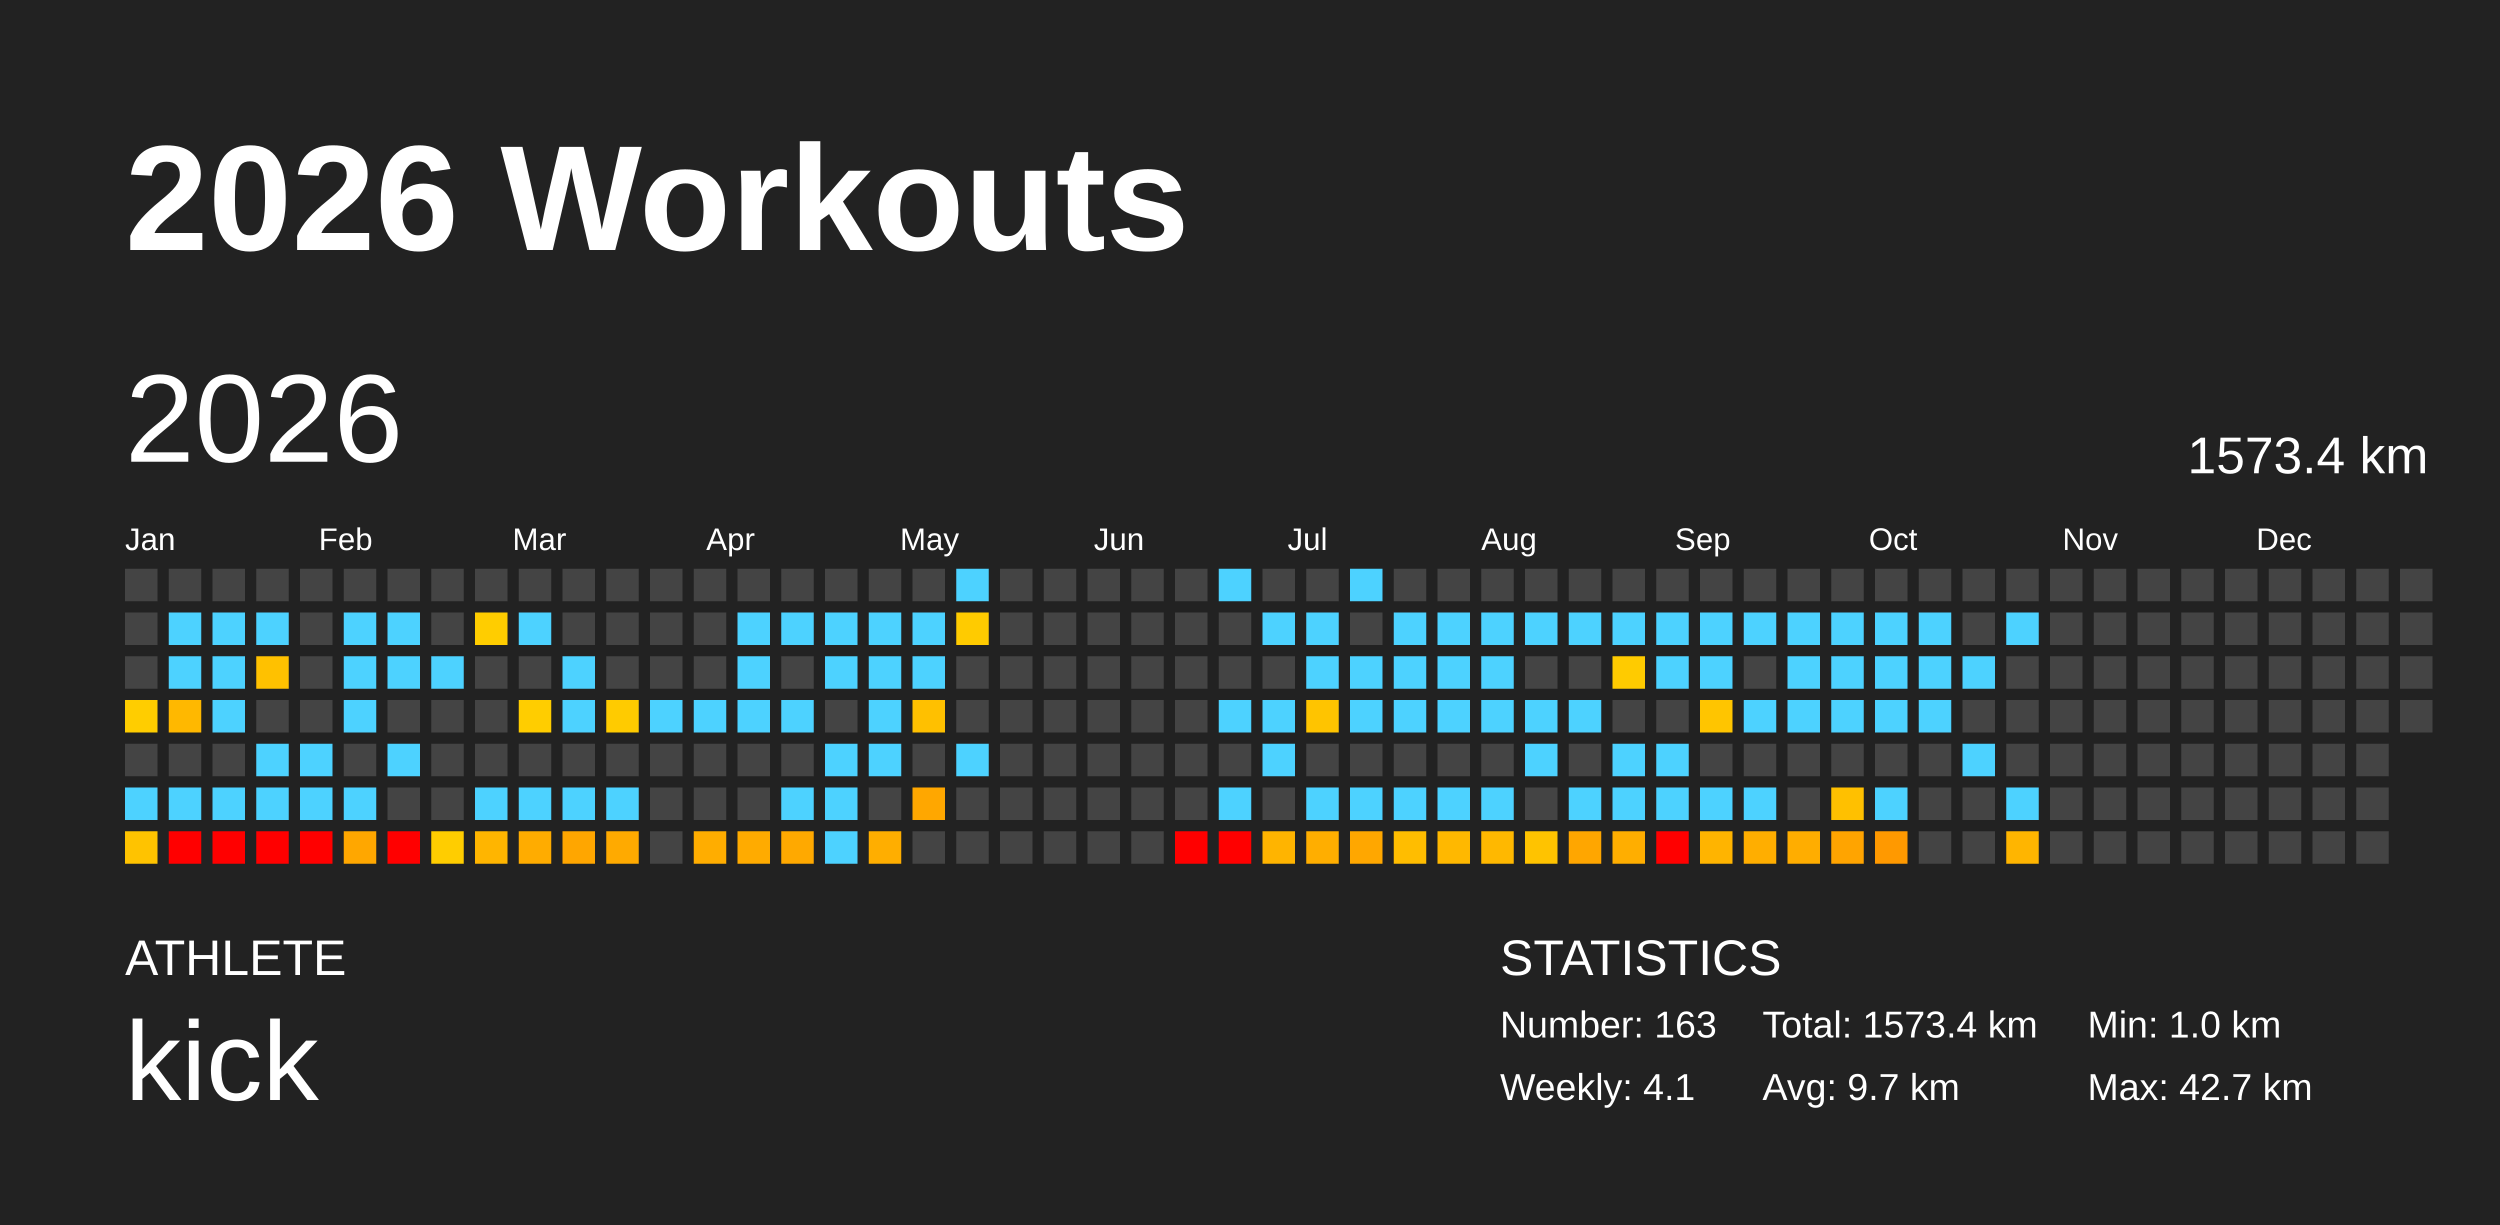
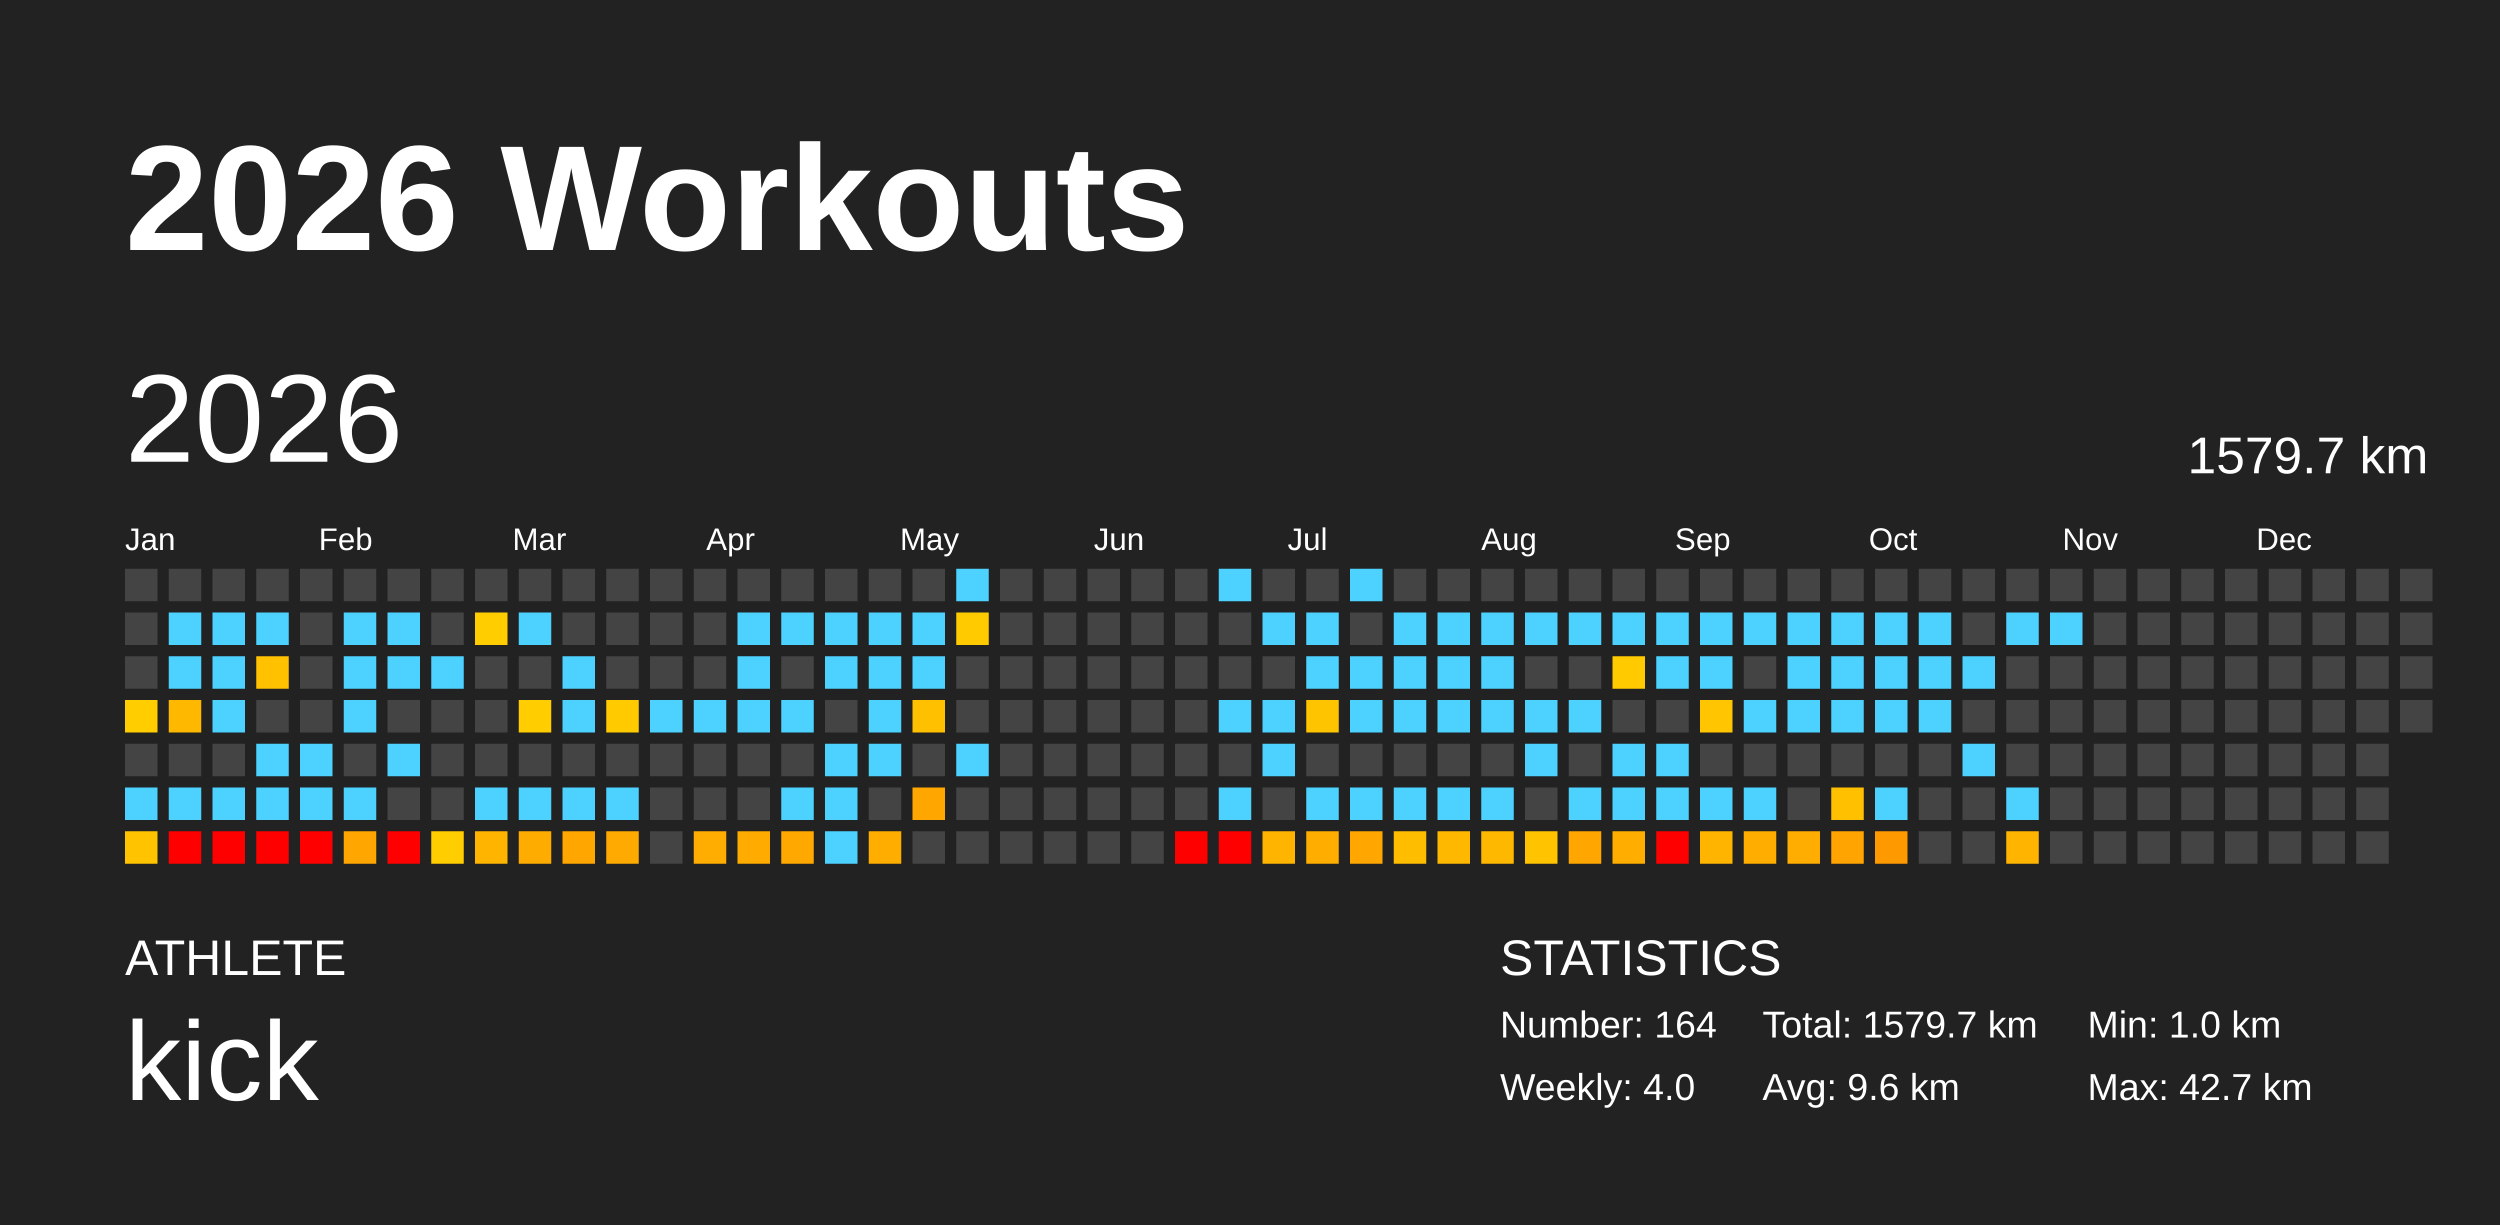
<svg xmlns="http://www.w3.org/2000/svg" baseProfile="full" height="98mm" version="1.1" viewBox="0,0,200,98" width="200mm">
  <defs />
  <rect fill="#222222" height="98" width="200" x="0" y="0" />
  <text fill="#FFFFFF" style="font-size:12px; font-family:Arial; font-weight:bold;" x="10" y="20">2026 Workouts</text>
  <text fill="#FFFFFF" style="font-size:4px; font-family:Arial" x="10" y="78">ATHLETE</text>
  <text fill="#FFFFFF" style="font-size:9px; font-family:Arial" x="10" y="88">kick</text>
  <text fill="#FFFFFF" style="font-size:4px; font-family:Arial" x="120" y="78">STATISTICS</text>
-   <text fill="#FFFFFF" style="font-size:3px; font-family:Arial" x="120" y="83">Number: 163</text>
-   <text fill="#FFFFFF" style="font-size:3px; font-family:Arial" x="120" y="88">Weekly: 4.1</text>
-   <text fill="#FFFFFF" style="font-size:3px; font-family:Arial" x="141" y="83">Total: 1573.4 km</text>
-   <text fill="#FFFFFF" style="font-size:3px; font-family:Arial" x="141" y="88">Avg: 9.7 km</text>
+   <text fill="#FFFFFF" style="font-size:3px; font-family:Arial" x="120" y="83">Number: 164</text>
+   <text fill="#FFFFFF" style="font-size:3px; font-family:Arial" x="120" y="88">Weekly: 4.0</text>
+   <text fill="#FFFFFF" style="font-size:3px; font-family:Arial" x="141" y="83">Total: 1579.7 km</text>
+   <text fill="#FFFFFF" style="font-size:3px; font-family:Arial" x="141" y="88">Avg: 9.6 km</text>
  <text fill="#FFFFFF" style="font-size:3px; font-family:Arial" x="167" y="83">Min: 1.0 km</text>
  <text fill="#FFFFFF" style="font-size:3px; font-family:Arial" x="167" y="88">Max: 42.7 km</text>
  <text dominant-baseline="hanging" fill="#FFFFFF" style="font-size:10.0px; font-family:Arial;" x="10" y="30">2026</text>
-   <text dominant-baseline="hanging" fill="#FFFFFF" style="font-size:4.125px; font-family:Arial;" x="175" y="35">1573.4 km</text>
+   <text dominant-baseline="hanging" fill="#FFFFFF" style="font-size:4.125px; font-family:Arial;" x="175" y="35">1579.7 km</text>
  <text fill="#FFFFFF" style="font-size:2.5px; font-family:Arial" x="10.0" y="44">Jan</text>
  <text fill="#FFFFFF" style="font-size:2.5px; font-family:Arial" x="25.5" y="44">Feb</text>
  <text fill="#FFFFFF" style="font-size:2.5px; font-family:Arial" x="41.0" y="44">Mar</text>
  <text fill="#FFFFFF" style="font-size:2.5px; font-family:Arial" x="56.5" y="44">Apr</text>
  <text fill="#FFFFFF" style="font-size:2.5px; font-family:Arial" x="72.0" y="44">May</text>
  <text fill="#FFFFFF" style="font-size:2.5px; font-family:Arial" x="87.5" y="44">Jun</text>
  <text fill="#FFFFFF" style="font-size:2.5px; font-family:Arial" x="103.0" y="44">Jul</text>
  <text fill="#FFFFFF" style="font-size:2.5px; font-family:Arial" x="118.5" y="44">Aug</text>
  <text fill="#FFFFFF" style="font-size:2.5px; font-family:Arial" x="134.0" y="44">Sep</text>
  <text fill="#FFFFFF" style="font-size:2.5px; font-family:Arial" x="149.5" y="44">Oct</text>
  <text fill="#FFFFFF" style="font-size:2.5px; font-family:Arial" x="165.0" y="44">Nov</text>
  <text fill="#FFFFFF" style="font-size:2.5px; font-family:Arial" x="180.5" y="44">Dec</text>
  <rect fill="#444444" height="2.6" width="2.6" x="10.0" y="45.5" />
  <rect fill="#444444" height="2.6" width="2.6" x="10.0" y="49.0" />
  <rect fill="#444444" height="2.6" width="2.6" x="10.0" y="52.5" />
  <rect fill="#ffcd00" height="2.6" width="2.6" x="10.0" y="56.0" />
  <rect fill="#444444" height="2.6" width="2.6" x="10.0" y="59.5" />
  <rect fill="#4dd2ff" height="2.6" width="2.6" x="10.0" y="63.0" />
  <rect fill="#ffc300" height="2.6" width="2.6" x="10.0" y="66.5" />
  <rect fill="#444444" height="2.6" width="2.6" x="13.5" y="45.5" />
  <rect fill="#4dd2ff" height="2.6" width="2.6" x="13.5" y="49.0" />
  <rect fill="#4dd2ff" height="2.6" width="2.6" x="13.5" y="52.5" />
  <rect fill="#ffb800" height="2.6" width="2.6" x="13.5" y="56.0" />
  <rect fill="#444444" height="2.6" width="2.6" x="13.5" y="59.5" />
  <rect fill="#4dd2ff" height="2.6" width="2.6" x="13.5" y="63.0" />
  <rect fill="red" height="2.6" width="2.6" x="13.5" y="66.5" />
  <rect fill="#444444" height="2.6" width="2.6" x="17.0" y="45.5" />
  <rect fill="#4dd2ff" height="2.6" width="2.6" x="17.0" y="49.0" />
  <rect fill="#4dd2ff" height="2.6" width="2.6" x="17.0" y="52.5" />
  <rect fill="#4dd2ff" height="2.6" width="2.6" x="17.0" y="56.0" />
  <rect fill="#444444" height="2.6" width="2.6" x="17.0" y="59.5" />
  <rect fill="#4dd2ff" height="2.6" width="2.6" x="17.0" y="63.0" />
  <rect fill="red" height="2.6" width="2.6" x="17.0" y="66.5" />
  <rect fill="#444444" height="2.6" width="2.6" x="20.5" y="45.5" />
  <rect fill="#4dd2ff" height="2.6" width="2.6" x="20.5" y="49.0" />
  <rect fill="#ffc100" height="2.6" width="2.6" x="20.5" y="52.5" />
  <rect fill="#444444" height="2.6" width="2.6" x="20.5" y="56.0" />
  <rect fill="#4dd2ff" height="2.6" width="2.6" x="20.5" y="59.5" />
  <rect fill="#4dd2ff" height="2.6" width="2.6" x="20.5" y="63.0" />
  <rect fill="red" height="2.6" width="2.6" x="20.5" y="66.5" />
  <rect fill="#444444" height="2.6" width="2.6" x="24.0" y="45.5" />
  <rect fill="#444444" height="2.6" width="2.6" x="24.0" y="49.0" />
  <rect fill="#444444" height="2.6" width="2.6" x="24.0" y="52.5" />
  <rect fill="#444444" height="2.6" width="2.6" x="24.0" y="56.0" />
  <rect fill="#4dd2ff" height="2.6" width="2.6" x="24.0" y="59.5" />
  <rect fill="#4dd2ff" height="2.6" width="2.6" x="24.0" y="63.0" />
  <rect fill="red" height="2.6" width="2.6" x="24.0" y="66.5" />
  <rect fill="#444444" height="2.6" width="2.6" x="27.5" y="45.5" />
  <rect fill="#4dd2ff" height="2.6" width="2.6" x="27.5" y="49.0" />
  <rect fill="#4dd2ff" height="2.6" width="2.6" x="27.5" y="52.5" />
  <rect fill="#4dd2ff" height="2.6" width="2.6" x="27.5" y="56.0" />
  <rect fill="#444444" height="2.6" width="2.6" x="27.5" y="59.5" />
  <rect fill="#4dd2ff" height="2.6" width="2.6" x="27.5" y="63.0" />
  <rect fill="#ffa700" height="2.6" width="2.6" x="27.5" y="66.5" />
  <rect fill="#444444" height="2.6" width="2.6" x="31.0" y="45.5" />
  <rect fill="#4dd2ff" height="2.6" width="2.6" x="31.0" y="49.0" />
  <rect fill="#4dd2ff" height="2.6" width="2.6" x="31.0" y="52.5" />
  <rect fill="#444444" height="2.6" width="2.6" x="31.0" y="56.0" />
  <rect fill="#4dd2ff" height="2.6" width="2.6" x="31.0" y="59.5" />
  <rect fill="#444444" height="2.6" width="2.6" x="31.0" y="63.0" />
  <rect fill="red" height="2.6" width="2.6" x="31.0" y="66.5" />
  <rect fill="#444444" height="2.6" width="2.6" x="34.5" y="45.5" />
  <rect fill="#444444" height="2.6" width="2.6" x="34.5" y="49.0" />
  <rect fill="#4dd2ff" height="2.6" width="2.6" x="34.5" y="52.5" />
  <rect fill="#444444" height="2.6" width="2.6" x="34.5" y="56.0" />
  <rect fill="#444444" height="2.6" width="2.6" x="34.5" y="59.5" />
  <rect fill="#444444" height="2.6" width="2.6" x="34.5" y="63.0" />
  <rect fill="#ffcd00" height="2.6" width="2.6" x="34.5" y="66.5" />
  <rect fill="#444444" height="2.6" width="2.6" x="38.0" y="45.5" />
  <rect fill="#ffcd00" height="2.6" width="2.6" x="38.0" y="49.0" />
  <rect fill="#444444" height="2.6" width="2.6" x="38.0" y="52.5" />
  <rect fill="#444444" height="2.6" width="2.6" x="38.0" y="56.0" />
  <rect fill="#444444" height="2.6" width="2.6" x="38.0" y="59.5" />
  <rect fill="#4dd2ff" height="2.6" width="2.6" x="38.0" y="63.0" />
  <rect fill="#ffb500" height="2.6" width="2.6" x="38.0" y="66.5" />
  <rect fill="#444444" height="2.6" width="2.6" x="41.5" y="45.5" />
  <rect fill="#4dd2ff" height="2.6" width="2.6" x="41.5" y="49.0" />
  <rect fill="#444444" height="2.6" width="2.6" x="41.5" y="52.5" />
  <rect fill="#ffcd00" height="2.6" width="2.6" x="41.5" y="56.0" />
  <rect fill="#444444" height="2.6" width="2.6" x="41.5" y="59.5" />
  <rect fill="#4dd2ff" height="2.6" width="2.6" x="41.5" y="63.0" />
  <rect fill="#ffac00" height="2.6" width="2.6" x="41.5" y="66.5" />
  <rect fill="#444444" height="2.6" width="2.6" x="45.0" y="45.5" />
  <rect fill="#444444" height="2.6" width="2.6" x="45.0" y="49.0" />
  <rect fill="#4dd2ff" height="2.6" width="2.6" x="45.0" y="52.5" />
  <rect fill="#4dd2ff" height="2.6" width="2.6" x="45.0" y="56.0" />
  <rect fill="#444444" height="2.6" width="2.6" x="45.0" y="59.5" />
  <rect fill="#4dd2ff" height="2.6" width="2.6" x="45.0" y="63.0" />
  <rect fill="#ffa600" height="2.6" width="2.6" x="45.0" y="66.5" />
  <rect fill="#444444" height="2.6" width="2.6" x="48.5" y="45.5" />
  <rect fill="#444444" height="2.6" width="2.6" x="48.5" y="49.0" />
  <rect fill="#444444" height="2.6" width="2.6" x="48.5" y="52.5" />
  <rect fill="#ffcb00" height="2.6" width="2.6" x="48.5" y="56.0" />
  <rect fill="#444444" height="2.6" width="2.6" x="48.5" y="59.5" />
  <rect fill="#4dd2ff" height="2.6" width="2.6" x="48.5" y="63.0" />
  <rect fill="#ffaa00" height="2.6" width="2.6" x="48.5" y="66.5" />
  <rect fill="#444444" height="2.6" width="2.6" x="52.0" y="45.5" />
  <rect fill="#444444" height="2.6" width="2.6" x="52.0" y="49.0" />
  <rect fill="#444444" height="2.6" width="2.6" x="52.0" y="52.5" />
  <rect fill="#4dd2ff" height="2.6" width="2.6" x="52.0" y="56.0" />
  <rect fill="#444444" height="2.6" width="2.6" x="52.0" y="59.5" />
  <rect fill="#444444" height="2.6" width="2.6" x="52.0" y="63.0" />
  <rect fill="#444444" height="2.6" width="2.6" x="52.0" y="66.5" />
  <rect fill="#444444" height="2.6" width="2.6" x="55.5" y="45.5" />
  <rect fill="#444444" height="2.6" width="2.6" x="55.5" y="49.0" />
  <rect fill="#444444" height="2.6" width="2.6" x="55.5" y="52.5" />
  <rect fill="#4dd2ff" height="2.6" width="2.6" x="55.5" y="56.0" />
  <rect fill="#444444" height="2.6" width="2.6" x="55.5" y="59.5" />
  <rect fill="#444444" height="2.6" width="2.6" x="55.5" y="63.0" />
  <rect fill="#ffad00" height="2.6" width="2.6" x="55.5" y="66.5" />
  <rect fill="#444444" height="2.6" width="2.6" x="59.0" y="45.5" />
  <rect fill="#4dd2ff" height="2.6" width="2.6" x="59.0" y="49.0" />
  <rect fill="#4dd2ff" height="2.6" width="2.6" x="59.0" y="52.5" />
  <rect fill="#4dd2ff" height="2.6" width="2.6" x="59.0" y="56.0" />
  <rect fill="#444444" height="2.6" width="2.6" x="59.0" y="59.5" />
  <rect fill="#444444" height="2.6" width="2.6" x="59.0" y="63.0" />
  <rect fill="#ffab00" height="2.6" width="2.6" x="59.0" y="66.5" />
  <rect fill="#444444" height="2.6" width="2.6" x="62.5" y="45.5" />
  <rect fill="#4dd2ff" height="2.6" width="2.6" x="62.5" y="49.0" />
  <rect fill="#444444" height="2.6" width="2.6" x="62.5" y="52.5" />
  <rect fill="#4dd2ff" height="2.6" width="2.6" x="62.5" y="56.0" />
  <rect fill="#444444" height="2.6" width="2.6" x="62.5" y="59.5" />
  <rect fill="#4dd2ff" height="2.6" width="2.6" x="62.5" y="63.0" />
  <rect fill="#ffa900" height="2.6" width="2.6" x="62.5" y="66.5" />
  <rect fill="#444444" height="2.6" width="2.6" x="66.0" y="45.5" />
  <rect fill="#4dd2ff" height="2.6" width="2.6" x="66.0" y="49.0" />
  <rect fill="#4dd2ff" height="2.6" width="2.6" x="66.0" y="52.5" />
  <rect fill="#444444" height="2.6" width="2.6" x="66.0" y="56.0" />
  <rect fill="#4dd2ff" height="2.6" width="2.6" x="66.0" y="59.5" />
  <rect fill="#4dd2ff" height="2.6" width="2.6" x="66.0" y="63.0" />
  <rect fill="#4dd2ff" height="2.6" width="2.6" x="66.0" y="66.5" />
  <rect fill="#444444" height="2.6" width="2.6" x="69.5" y="45.5" />
  <rect fill="#4dd2ff" height="2.6" width="2.6" x="69.5" y="49.0" />
  <rect fill="#4dd2ff" height="2.6" width="2.6" x="69.5" y="52.5" />
  <rect fill="#4dd2ff" height="2.6" width="2.6" x="69.5" y="56.0" />
  <rect fill="#4dd2ff" height="2.6" width="2.6" x="69.5" y="59.5" />
  <rect fill="#444444" height="2.6" width="2.6" x="69.5" y="63.0" />
  <rect fill="#ffae00" height="2.6" width="2.6" x="69.5" y="66.5" />
  <rect fill="#444444" height="2.6" width="2.6" x="73.0" y="45.5" />
  <rect fill="#4dd2ff" height="2.6" width="2.6" x="73.0" y="49.0" />
  <rect fill="#4dd2ff" height="2.6" width="2.6" x="73.0" y="52.5" />
  <rect fill="#ffc000" height="2.6" width="2.6" x="73.0" y="56.0" />
  <rect fill="#444444" height="2.6" width="2.6" x="73.0" y="59.5" />
  <rect fill="#ffa700" height="2.6" width="2.6" x="73.0" y="63.0" />
  <rect fill="#444444" height="2.6" width="2.6" x="73.0" y="66.5" />
  <rect fill="#4dd2ff" height="2.6" width="2.6" x="76.5" y="45.5" />
  <rect fill="#ffcb00" height="2.6" width="2.6" x="76.5" y="49.0" />
  <rect fill="#444444" height="2.6" width="2.6" x="76.5" y="52.5" />
  <rect fill="#444444" height="2.6" width="2.6" x="76.5" y="56.0" />
  <rect fill="#4dd2ff" height="2.6" width="2.6" x="76.5" y="59.5" />
  <rect fill="#444444" height="2.6" width="2.6" x="76.5" y="63.0" />
  <rect fill="#444444" height="2.6" width="2.6" x="76.5" y="66.5" />
  <rect fill="#444444" height="2.6" width="2.6" x="80.0" y="45.5" />
  <rect fill="#444444" height="2.6" width="2.6" x="80.0" y="49.0" />
  <rect fill="#444444" height="2.6" width="2.6" x="80.0" y="52.5" />
  <rect fill="#444444" height="2.6" width="2.6" x="80.0" y="56.0" />
  <rect fill="#444444" height="2.6" width="2.6" x="80.0" y="59.5" />
  <rect fill="#444444" height="2.6" width="2.6" x="80.0" y="63.0" />
  <rect fill="#444444" height="2.6" width="2.6" x="80.0" y="66.5" />
  <rect fill="#444444" height="2.6" width="2.6" x="83.5" y="45.5" />
  <rect fill="#444444" height="2.6" width="2.6" x="83.5" y="49.0" />
  <rect fill="#444444" height="2.6" width="2.6" x="83.5" y="52.5" />
  <rect fill="#444444" height="2.6" width="2.6" x="83.5" y="56.0" />
  <rect fill="#444444" height="2.6" width="2.6" x="83.5" y="59.5" />
  <rect fill="#444444" height="2.6" width="2.6" x="83.5" y="63.0" />
  <rect fill="#444444" height="2.6" width="2.6" x="83.5" y="66.5" />
  <rect fill="#444444" height="2.6" width="2.6" x="87.0" y="45.5" />
  <rect fill="#444444" height="2.6" width="2.6" x="87.0" y="49.0" />
  <rect fill="#444444" height="2.6" width="2.6" x="87.0" y="52.5" />
  <rect fill="#444444" height="2.6" width="2.6" x="87.0" y="56.0" />
  <rect fill="#444444" height="2.6" width="2.6" x="87.0" y="59.5" />
  <rect fill="#444444" height="2.6" width="2.6" x="87.0" y="63.0" />
  <rect fill="#444444" height="2.6" width="2.6" x="87.0" y="66.5" />
  <rect fill="#444444" height="2.6" width="2.6" x="90.5" y="45.5" />
  <rect fill="#444444" height="2.6" width="2.6" x="90.5" y="49.0" />
  <rect fill="#444444" height="2.6" width="2.6" x="90.5" y="52.5" />
  <rect fill="#444444" height="2.6" width="2.6" x="90.5" y="56.0" />
  <rect fill="#444444" height="2.6" width="2.6" x="90.5" y="59.5" />
  <rect fill="#444444" height="2.6" width="2.6" x="90.5" y="63.0" />
  <rect fill="#444444" height="2.6" width="2.6" x="90.5" y="66.5" />
  <rect fill="#444444" height="2.6" width="2.6" x="94.0" y="45.5" />
  <rect fill="#444444" height="2.6" width="2.6" x="94.0" y="49.0" />
  <rect fill="#444444" height="2.6" width="2.6" x="94.0" y="52.5" />
  <rect fill="#444444" height="2.6" width="2.6" x="94.0" y="56.0" />
  <rect fill="#444444" height="2.6" width="2.6" x="94.0" y="59.5" />
  <rect fill="#444444" height="2.6" width="2.6" x="94.0" y="63.0" />
  <rect fill="red" height="2.6" width="2.6" x="94.0" y="66.5" />
  <rect fill="#4dd2ff" height="2.6" width="2.6" x="97.5" y="45.5" />
  <rect fill="#444444" height="2.6" width="2.6" x="97.5" y="49.0" />
  <rect fill="#444444" height="2.6" width="2.6" x="97.5" y="52.5" />
  <rect fill="#4dd2ff" height="2.6" width="2.6" x="97.5" y="56.0" />
  <rect fill="#444444" height="2.6" width="2.6" x="97.5" y="59.5" />
  <rect fill="#4dd2ff" height="2.6" width="2.6" x="97.5" y="63.0" />
  <rect fill="red" height="2.6" width="2.6" x="97.5" y="66.5" />
  <rect fill="#444444" height="2.6" width="2.6" x="101.0" y="45.5" />
  <rect fill="#4dd2ff" height="2.6" width="2.6" x="101.0" y="49.0" />
  <rect fill="#444444" height="2.6" width="2.6" x="101.0" y="52.5" />
  <rect fill="#4dd2ff" height="2.6" width="2.6" x="101.0" y="56.0" />
  <rect fill="#4dd2ff" height="2.6" width="2.6" x="101.0" y="59.5" />
  <rect fill="#444444" height="2.6" width="2.6" x="101.0" y="63.0" />
  <rect fill="#ffb400" height="2.6" width="2.6" x="101.0" y="66.5" />
  <rect fill="#444444" height="2.6" width="2.6" x="104.5" y="45.5" />
  <rect fill="#4dd2ff" height="2.6" width="2.6" x="104.5" y="49.0" />
  <rect fill="#4dd2ff" height="2.6" width="2.6" x="104.5" y="52.5" />
  <rect fill="#ffc400" height="2.6" width="2.6" x="104.5" y="56.0" />
  <rect fill="#444444" height="2.6" width="2.6" x="104.5" y="59.5" />
  <rect fill="#4dd2ff" height="2.6" width="2.6" x="104.5" y="63.0" />
  <rect fill="#ffae00" height="2.6" width="2.6" x="104.5" y="66.5" />
  <rect fill="#4dd2ff" height="2.6" width="2.6" x="108.0" y="45.5" />
  <rect fill="#444444" height="2.6" width="2.6" x="108.0" y="49.0" />
  <rect fill="#4dd2ff" height="2.6" width="2.6" x="108.0" y="52.5" />
  <rect fill="#4dd2ff" height="2.6" width="2.6" x="108.0" y="56.0" />
  <rect fill="#444444" height="2.6" width="2.6" x="108.0" y="59.5" />
  <rect fill="#4dd2ff" height="2.6" width="2.6" x="108.0" y="63.0" />
  <rect fill="#ffa700" height="2.6" width="2.6" x="108.0" y="66.5" />
  <rect fill="#444444" height="2.6" width="2.6" x="111.5" y="45.5" />
  <rect fill="#4dd2ff" height="2.6" width="2.6" x="111.5" y="49.0" />
  <rect fill="#4dd2ff" height="2.6" width="2.6" x="111.5" y="52.5" />
  <rect fill="#4dd2ff" height="2.6" width="2.6" x="111.5" y="56.0" />
  <rect fill="#444444" height="2.6" width="2.6" x="111.5" y="59.5" />
  <rect fill="#4dd2ff" height="2.6" width="2.6" x="111.5" y="63.0" />
  <rect fill="#ffbd00" height="2.6" width="2.6" x="111.5" y="66.5" />
  <rect fill="#444444" height="2.6" width="2.6" x="115.0" y="45.5" />
  <rect fill="#4dd2ff" height="2.6" width="2.6" x="115.0" y="49.0" />
  <rect fill="#4dd2ff" height="2.6" width="2.6" x="115.0" y="52.5" />
  <rect fill="#4dd2ff" height="2.6" width="2.6" x="115.0" y="56.0" />
  <rect fill="#444444" height="2.6" width="2.6" x="115.0" y="59.5" />
  <rect fill="#4dd2ff" height="2.6" width="2.6" x="115.0" y="63.0" />
  <rect fill="#ffb800" height="2.6" width="2.6" x="115.0" y="66.5" />
  <rect fill="#444444" height="2.6" width="2.6" x="118.5" y="45.5" />
  <rect fill="#4dd2ff" height="2.6" width="2.6" x="118.5" y="49.0" />
  <rect fill="#4dd2ff" height="2.6" width="2.6" x="118.5" y="52.5" />
  <rect fill="#4dd2ff" height="2.6" width="2.6" x="118.5" y="56.0" />
  <rect fill="#444444" height="2.6" width="2.6" x="118.5" y="59.5" />
  <rect fill="#4dd2ff" height="2.6" width="2.6" x="118.5" y="63.0" />
  <rect fill="#ffb800" height="2.6" width="2.6" x="118.5" y="66.5" />
  <rect fill="#444444" height="2.6" width="2.6" x="122.0" y="45.5" />
  <rect fill="#4dd2ff" height="2.6" width="2.6" x="122.0" y="49.0" />
  <rect fill="#444444" height="2.6" width="2.6" x="122.0" y="52.5" />
  <rect fill="#4dd2ff" height="2.6" width="2.6" x="122.0" y="56.0" />
  <rect fill="#4dd2ff" height="2.6" width="2.6" x="122.0" y="59.5" />
  <rect fill="#444444" height="2.6" width="2.6" x="122.0" y="63.0" />
  <rect fill="#ffc300" height="2.6" width="2.6" x="122.0" y="66.5" />
  <rect fill="#444444" height="2.6" width="2.6" x="125.5" y="45.5" />
  <rect fill="#4dd2ff" height="2.6" width="2.6" x="125.5" y="49.0" />
  <rect fill="#444444" height="2.6" width="2.6" x="125.5" y="52.5" />
  <rect fill="#4dd2ff" height="2.6" width="2.6" x="125.5" y="56.0" />
  <rect fill="#444444" height="2.6" width="2.6" x="125.5" y="59.5" />
  <rect fill="#4dd2ff" height="2.6" width="2.6" x="125.5" y="63.0" />
  <rect fill="#ffa600" height="2.6" width="2.6" x="125.5" y="66.5" />
  <rect fill="#444444" height="2.6" width="2.6" x="129.0" y="45.5" />
  <rect fill="#4dd2ff" height="2.6" width="2.6" x="129.0" y="49.0" />
  <rect fill="#ffcb00" height="2.6" width="2.6" x="129.0" y="52.5" />
  <rect fill="#444444" height="2.6" width="2.6" x="129.0" y="56.0" />
  <rect fill="#4dd2ff" height="2.6" width="2.6" x="129.0" y="59.5" />
  <rect fill="#4dd2ff" height="2.6" width="2.6" x="129.0" y="63.0" />
  <rect fill="#ffae00" height="2.6" width="2.6" x="129.0" y="66.5" />
  <rect fill="#444444" height="2.6" width="2.6" x="132.5" y="45.5" />
  <rect fill="#4dd2ff" height="2.6" width="2.6" x="132.5" y="49.0" />
  <rect fill="#4dd2ff" height="2.6" width="2.6" x="132.5" y="52.5" />
  <rect fill="#444444" height="2.6" width="2.6" x="132.5" y="56.0" />
  <rect fill="#4dd2ff" height="2.6" width="2.6" x="132.5" y="59.5" />
  <rect fill="#4dd2ff" height="2.6" width="2.6" x="132.5" y="63.0" />
  <rect fill="red" height="2.6" width="2.6" x="132.5" y="66.5" />
  <rect fill="#444444" height="2.6" width="2.6" x="136.0" y="45.5" />
  <rect fill="#4dd2ff" height="2.6" width="2.6" x="136.0" y="49.0" />
  <rect fill="#4dd2ff" height="2.6" width="2.6" x="136.0" y="52.5" />
  <rect fill="#ffc500" height="2.6" width="2.6" x="136.0" y="56.0" />
  <rect fill="#444444" height="2.6" width="2.6" x="136.0" y="59.5" />
  <rect fill="#4dd2ff" height="2.6" width="2.6" x="136.0" y="63.0" />
  <rect fill="#ffb400" height="2.6" width="2.6" x="136.0" y="66.5" />
  <rect fill="#444444" height="2.6" width="2.6" x="139.5" y="45.5" />
  <rect fill="#4dd2ff" height="2.6" width="2.6" x="139.5" y="49.0" />
  <rect fill="#444444" height="2.6" width="2.6" x="139.5" y="52.5" />
  <rect fill="#4dd2ff" height="2.6" width="2.6" x="139.5" y="56.0" />
  <rect fill="#444444" height="2.6" width="2.6" x="139.5" y="59.5" />
  <rect fill="#4dd2ff" height="2.6" width="2.6" x="139.5" y="63.0" />
  <rect fill="#ffae00" height="2.6" width="2.6" x="139.5" y="66.5" />
  <rect fill="#444444" height="2.6" width="2.6" x="143.0" y="45.5" />
  <rect fill="#4dd2ff" height="2.6" width="2.6" x="143.0" y="49.0" />
  <rect fill="#4dd2ff" height="2.6" width="2.6" x="143.0" y="52.5" />
  <rect fill="#4dd2ff" height="2.6" width="2.6" x="143.0" y="56.0" />
  <rect fill="#444444" height="2.6" width="2.6" x="143.0" y="59.5" />
  <rect fill="#444444" height="2.6" width="2.6" x="143.0" y="63.0" />
  <rect fill="#ffad00" height="2.6" width="2.6" x="143.0" y="66.5" />
  <rect fill="#444444" height="2.6" width="2.6" x="146.5" y="45.5" />
  <rect fill="#4dd2ff" height="2.6" width="2.6" x="146.5" y="49.0" />
  <rect fill="#4dd2ff" height="2.6" width="2.6" x="146.5" y="52.5" />
  <rect fill="#4dd2ff" height="2.6" width="2.6" x="146.5" y="56.0" />
  <rect fill="#444444" height="2.6" width="2.6" x="146.5" y="59.5" />
  <rect fill="#ffc000" height="2.6" width="2.6" x="146.5" y="63.0" />
  <rect fill="#ffa400" height="2.6" width="2.6" x="146.5" y="66.5" />
  <rect fill="#444444" height="2.6" width="2.6" x="150.0" y="45.5" />
  <rect fill="#4dd2ff" height="2.6" width="2.6" x="150.0" y="49.0" />
  <rect fill="#4dd2ff" height="2.6" width="2.6" x="150.0" y="52.5" />
  <rect fill="#4dd2ff" height="2.6" width="2.6" x="150.0" y="56.0" />
  <rect fill="#444444" height="2.6" width="2.6" x="150.0" y="59.5" />
  <rect fill="#4dd2ff" height="2.6" width="2.6" x="150.0" y="63.0" />
  <rect fill="#ff9900" height="2.6" width="2.6" x="150.0" y="66.5" />
  <rect fill="#444444" height="2.6" width="2.6" x="153.5" y="45.5" />
  <rect fill="#4dd2ff" height="2.6" width="2.6" x="153.5" y="49.0" />
  <rect fill="#4dd2ff" height="2.6" width="2.6" x="153.5" y="52.5" />
  <rect fill="#4dd2ff" height="2.6" width="2.6" x="153.5" y="56.0" />
  <rect fill="#444444" height="2.6" width="2.6" x="153.5" y="59.5" />
  <rect fill="#444444" height="2.6" width="2.6" x="153.5" y="63.0" />
  <rect fill="#444444" height="2.6" width="2.6" x="153.5" y="66.5" />
  <rect fill="#444444" height="2.6" width="2.6" x="157.0" y="45.5" />
  <rect fill="#444444" height="2.6" width="2.6" x="157.0" y="49.0" />
  <rect fill="#4dd2ff" height="2.6" width="2.6" x="157.0" y="52.5" />
  <rect fill="#444444" height="2.6" width="2.6" x="157.0" y="56.0" />
  <rect fill="#4dd2ff" height="2.6" width="2.6" x="157.0" y="59.5" />
  <rect fill="#444444" height="2.6" width="2.6" x="157.0" y="63.0" />
  <rect fill="#444444" height="2.6" width="2.6" x="157.0" y="66.5" />
  <rect fill="#444444" height="2.6" width="2.6" x="160.5" y="45.5" />
  <rect fill="#4dd2ff" height="2.6" width="2.6" x="160.5" y="49.0" />
  <rect fill="#444444" height="2.6" width="2.6" x="160.5" y="52.5" />
  <rect fill="#444444" height="2.6" width="2.6" x="160.5" y="56.0" />
  <rect fill="#444444" height="2.6" width="2.6" x="160.5" y="59.5" />
  <rect fill="#4dd2ff" height="2.6" width="2.6" x="160.5" y="63.0" />
  <rect fill="#ffb500" height="2.6" width="2.6" x="160.5" y="66.5" />
  <rect fill="#444444" height="2.6" width="2.6" x="164.0" y="45.5" />
-   <rect fill="#444444" height="2.6" width="2.6" x="164.0" y="49.0" />
+   <rect fill="#4dd2ff" height="2.6" width="2.6" x="164.0" y="49.0" />
  <rect fill="#444444" height="2.6" width="2.6" x="164.0" y="52.5" />
  <rect fill="#444444" height="2.6" width="2.6" x="164.0" y="56.0" />
  <rect fill="#444444" height="2.6" width="2.6" x="164.0" y="59.5" />
  <rect fill="#444444" height="2.6" width="2.6" x="164.0" y="63.0" />
  <rect fill="#444444" height="2.6" width="2.6" x="164.0" y="66.5" />
  <rect fill="#444444" height="2.6" width="2.6" x="167.5" y="45.5" />
  <rect fill="#444444" height="2.6" width="2.6" x="167.5" y="49.0" />
  <rect fill="#444444" height="2.6" width="2.6" x="167.5" y="52.5" />
  <rect fill="#444444" height="2.6" width="2.6" x="167.5" y="56.0" />
  <rect fill="#444444" height="2.6" width="2.6" x="167.5" y="59.5" />
  <rect fill="#444444" height="2.6" width="2.6" x="167.5" y="63.0" />
  <rect fill="#444444" height="2.6" width="2.6" x="167.5" y="66.5" />
  <rect fill="#444444" height="2.6" width="2.6" x="171.0" y="45.5" />
  <rect fill="#444444" height="2.6" width="2.6" x="171.0" y="49.0" />
  <rect fill="#444444" height="2.6" width="2.6" x="171.0" y="52.5" />
  <rect fill="#444444" height="2.6" width="2.6" x="171.0" y="56.0" />
  <rect fill="#444444" height="2.6" width="2.6" x="171.0" y="59.5" />
  <rect fill="#444444" height="2.6" width="2.6" x="171.0" y="63.0" />
  <rect fill="#444444" height="2.6" width="2.6" x="171.0" y="66.5" />
  <rect fill="#444444" height="2.6" width="2.6" x="174.5" y="45.5" />
  <rect fill="#444444" height="2.6" width="2.6" x="174.5" y="49.0" />
  <rect fill="#444444" height="2.6" width="2.6" x="174.5" y="52.5" />
  <rect fill="#444444" height="2.6" width="2.6" x="174.5" y="56.0" />
  <rect fill="#444444" height="2.6" width="2.6" x="174.5" y="59.5" />
  <rect fill="#444444" height="2.6" width="2.6" x="174.5" y="63.0" />
  <rect fill="#444444" height="2.6" width="2.6" x="174.5" y="66.5" />
  <rect fill="#444444" height="2.6" width="2.6" x="178.0" y="45.5" />
  <rect fill="#444444" height="2.6" width="2.6" x="178.0" y="49.0" />
  <rect fill="#444444" height="2.6" width="2.6" x="178.0" y="52.5" />
  <rect fill="#444444" height="2.6" width="2.6" x="178.0" y="56.0" />
  <rect fill="#444444" height="2.6" width="2.6" x="178.0" y="59.5" />
  <rect fill="#444444" height="2.6" width="2.6" x="178.0" y="63.0" />
  <rect fill="#444444" height="2.6" width="2.6" x="178.0" y="66.5" />
  <rect fill="#444444" height="2.6" width="2.6" x="181.5" y="45.5" />
  <rect fill="#444444" height="2.6" width="2.6" x="181.5" y="49.0" />
  <rect fill="#444444" height="2.6" width="2.6" x="181.5" y="52.5" />
  <rect fill="#444444" height="2.6" width="2.6" x="181.5" y="56.0" />
  <rect fill="#444444" height="2.6" width="2.6" x="181.5" y="59.5" />
  <rect fill="#444444" height="2.6" width="2.6" x="181.5" y="63.0" />
  <rect fill="#444444" height="2.6" width="2.6" x="181.5" y="66.5" />
  <rect fill="#444444" height="2.6" width="2.6" x="185.0" y="45.5" />
  <rect fill="#444444" height="2.6" width="2.6" x="185.0" y="49.0" />
  <rect fill="#444444" height="2.6" width="2.6" x="185.0" y="52.5" />
  <rect fill="#444444" height="2.6" width="2.6" x="185.0" y="56.0" />
  <rect fill="#444444" height="2.6" width="2.6" x="185.0" y="59.5" />
  <rect fill="#444444" height="2.6" width="2.6" x="185.0" y="63.0" />
  <rect fill="#444444" height="2.6" width="2.6" x="185.0" y="66.5" />
  <rect fill="#444444" height="2.6" width="2.6" x="188.5" y="45.5" />
  <rect fill="#444444" height="2.6" width="2.6" x="188.5" y="49.0" />
  <rect fill="#444444" height="2.6" width="2.6" x="188.5" y="52.5" />
  <rect fill="#444444" height="2.6" width="2.6" x="188.5" y="56.0" />
  <rect fill="#444444" height="2.6" width="2.6" x="188.5" y="59.5" />
  <rect fill="#444444" height="2.6" width="2.6" x="188.5" y="63.0" />
  <rect fill="#444444" height="2.6" width="2.6" x="188.5" y="66.5" />
  <rect fill="#444444" height="2.6" width="2.6" x="192.0" y="45.5" />
  <rect fill="#444444" height="2.6" width="2.6" x="192.0" y="49.0" />
  <rect fill="#444444" height="2.6" width="2.6" x="192.0" y="52.5" />
  <rect fill="#444444" height="2.6" width="2.6" x="192.0" y="56.0" />
</svg>
